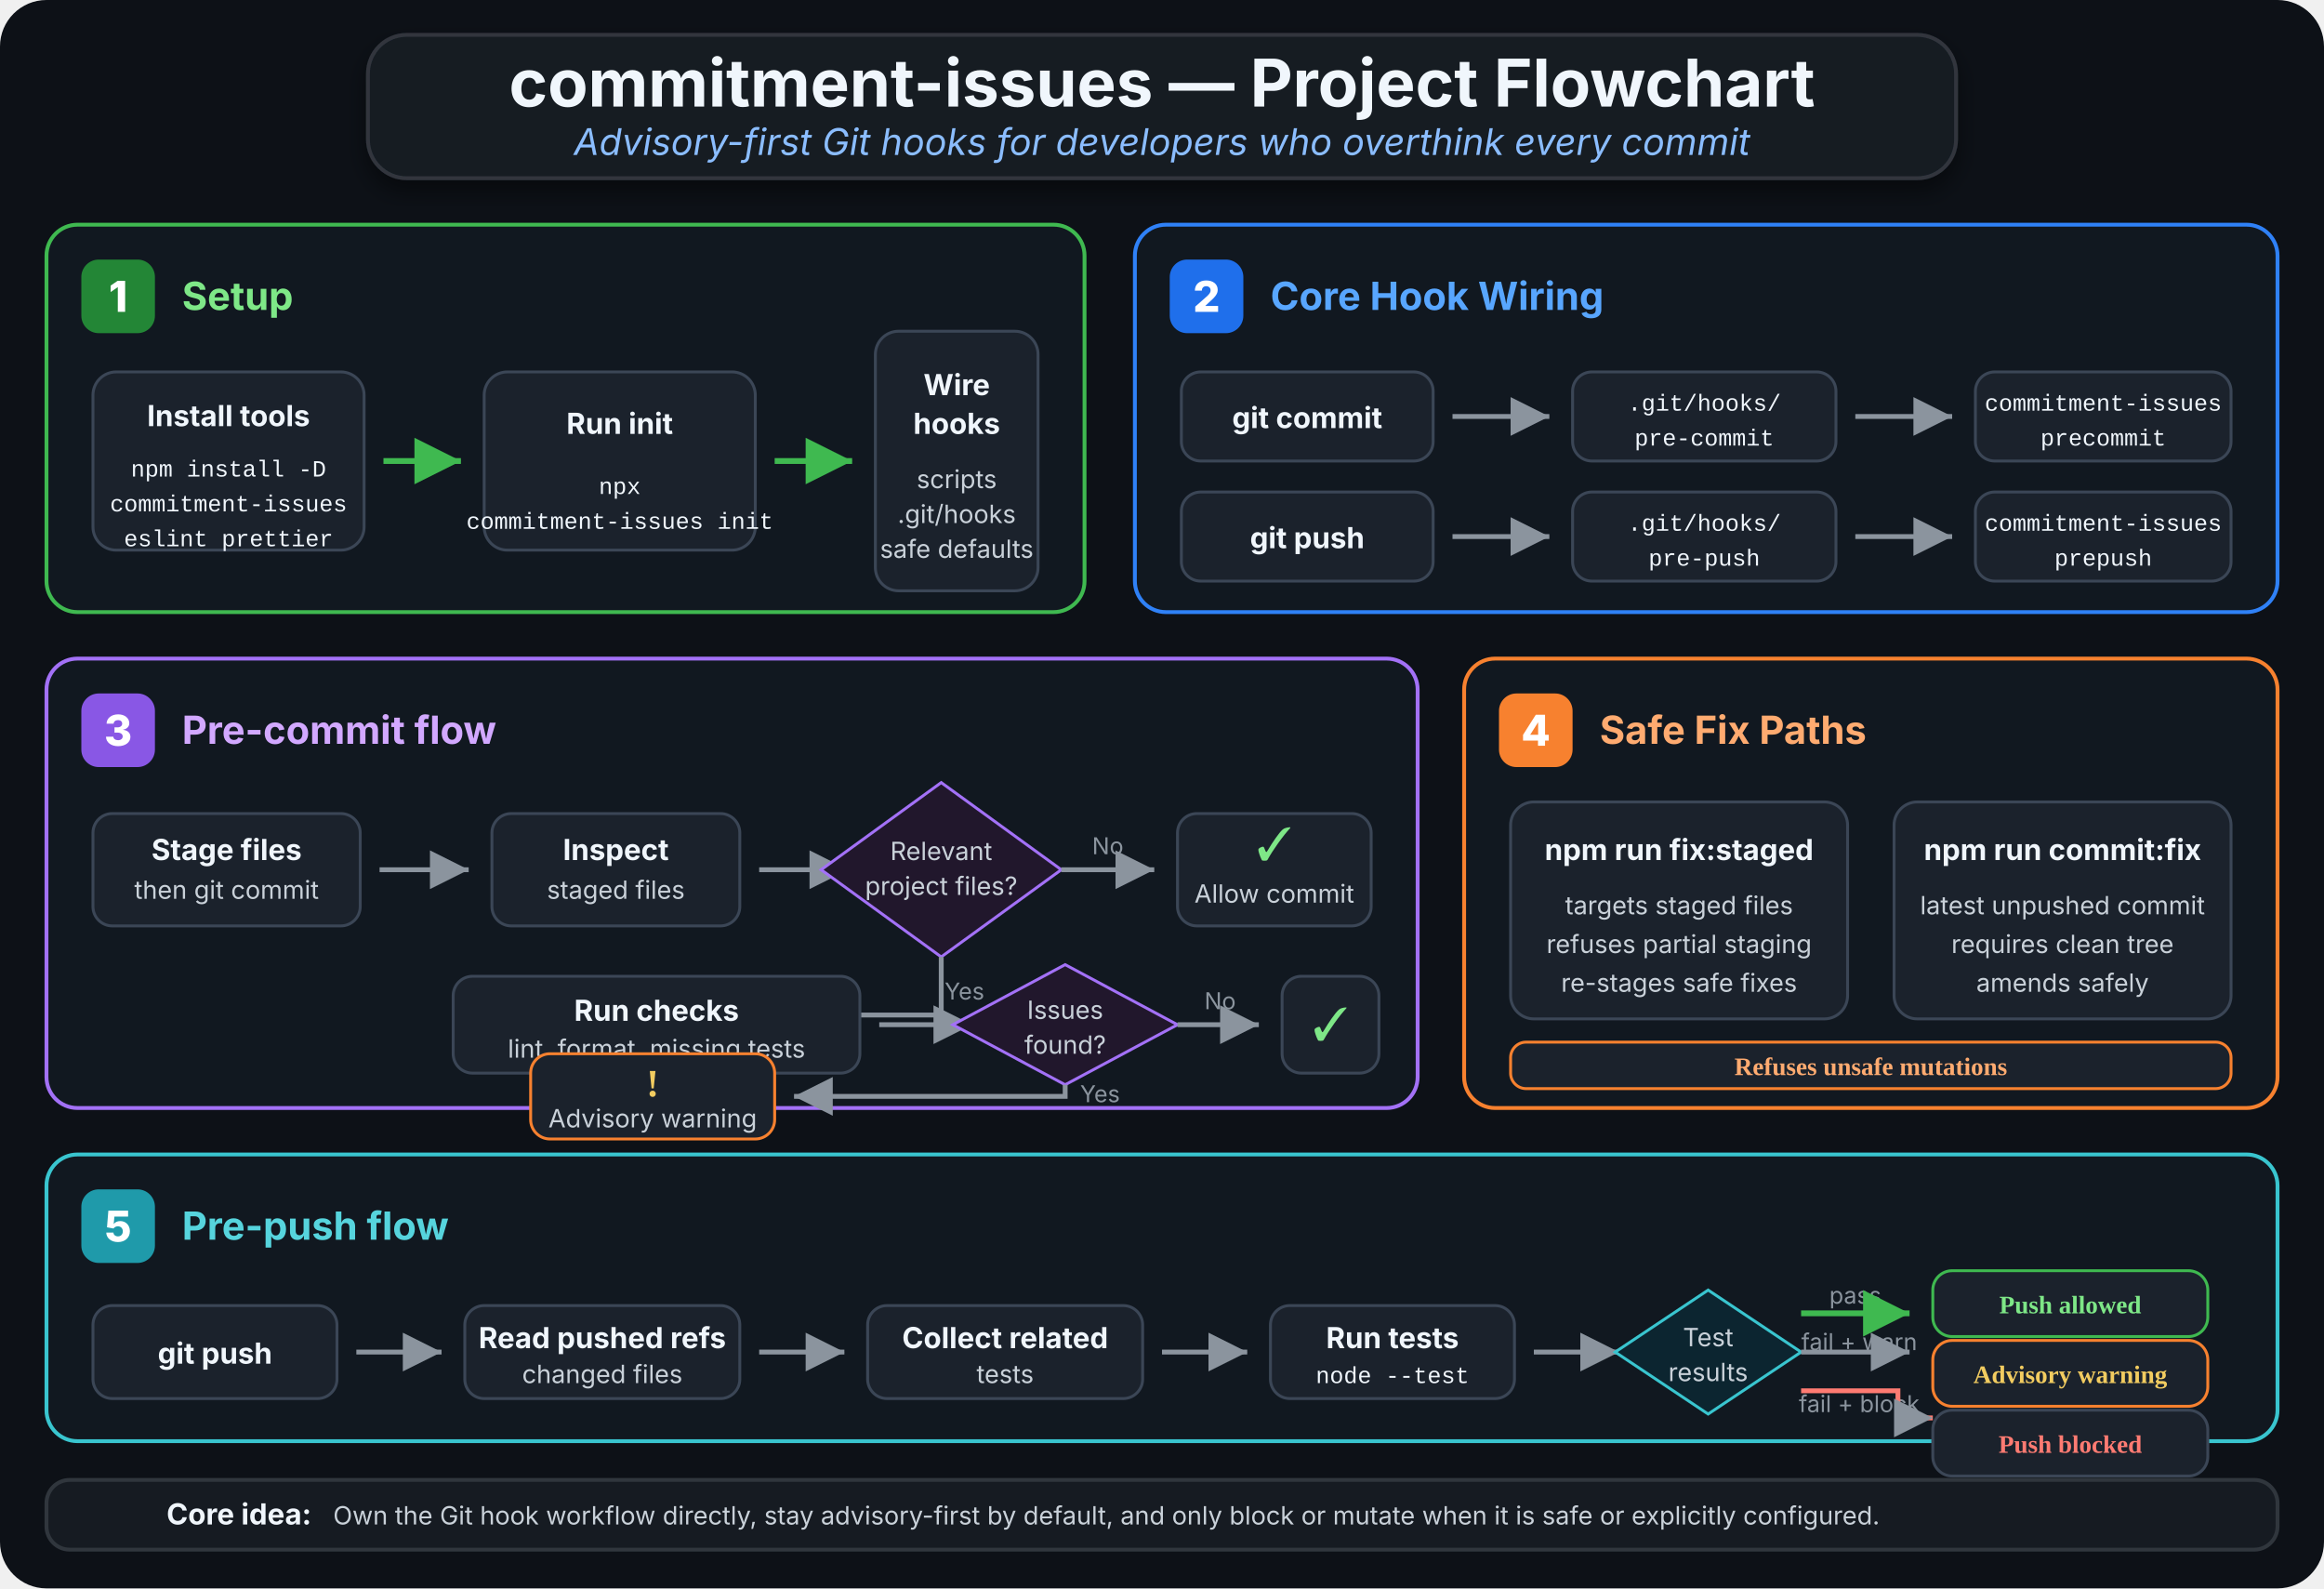
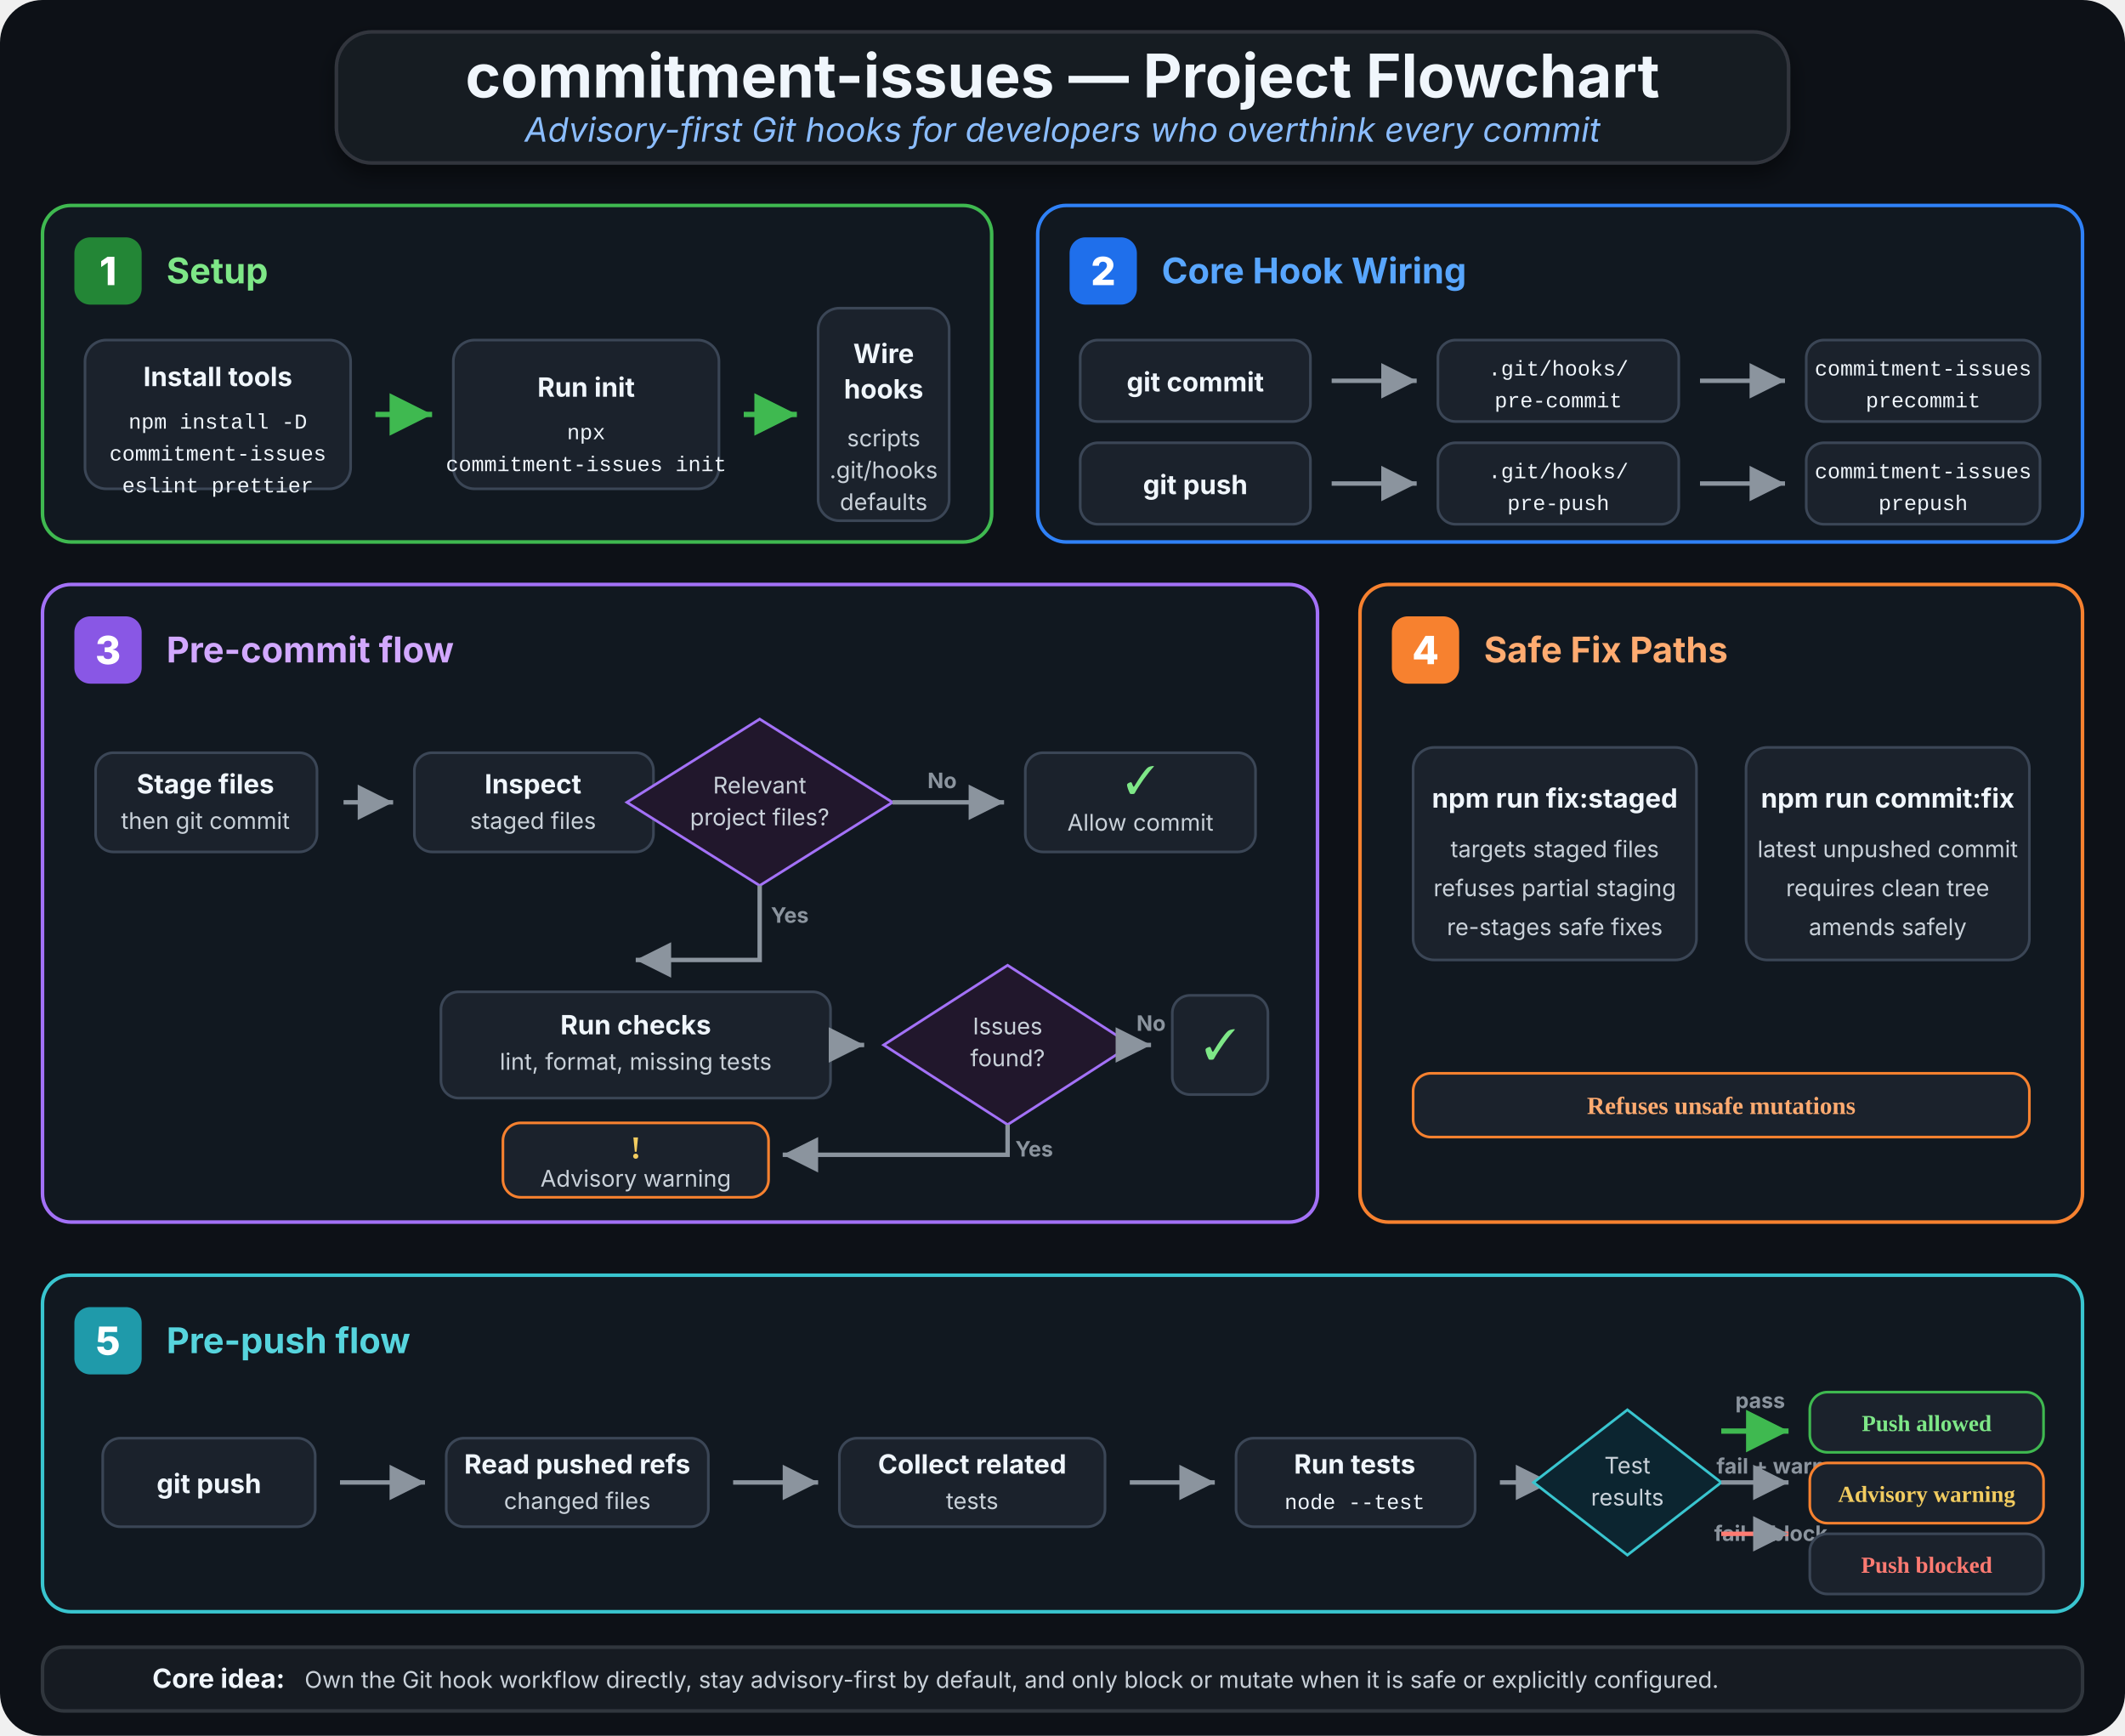
- <svg xmlns="http://www.w3.org/2000/svg" width="1200" height="820" viewBox="0 0 1200 820" role="img" aria-labelledby="title desc">
+ <svg xmlns="http://www.w3.org/2000/svg" width="1200" height="980" viewBox="0 0 1200 980" role="img" aria-labelledby="title desc">
  <style>
    .bg { fill: #0d1117; }
    .header { fill: #151b23; stroke: #30363d; stroke-width: 2; }
    .panel { fill: #111820; stroke-width: 2; }
    .card { fill: #1b222c; stroke: #3b4656; stroke-width: 1.5; }
-     .title { fill: #f0f6fc; font: 700 34px ui-sans-serif, system-ui, -apple-system, BlinkMacSystemFont, "Segoe UI", sans-serif; }
-     .subtitle { fill: #8bbdff; font: italic 19px ui-sans-serif, system-ui, -apple-system, BlinkMacSystemFont, "Segoe UI", sans-serif; }
-     .section { font: 700 20px ui-sans-serif, system-ui, -apple-system, BlinkMacSystemFont, "Segoe UI", sans-serif; }
-     .label { fill: #f0f6fc; font: 700 15px ui-sans-serif, system-ui, -apple-system, BlinkMacSystemFont, "Segoe UI", sans-serif; }
-     .small { fill: #c9d1d9; font: 13px ui-sans-serif, system-ui, -apple-system, BlinkMacSystemFont, "Segoe UI", sans-serif; }
-     .mono { fill: #f0f6fc; font: 12px ui-monospace, SFMono-Regular, Menlo, Consolas, "Liberation Mono", monospace; }
-     .muted { fill: #8b949e; font: 12px ui-sans-serif, system-ui, -apple-system, BlinkMacSystemFont, "Segoe UI", sans-serif; }
+     .diamond { stroke-width: 1.5; }
+     .title { fill: #f0f6fc; font: 700 34px ui-sans-serif, system-ui, -apple-system, BlinkMacSystemFont, 'Segoe UI', sans-serif; }
+     .subtitle { fill: #8bbdff; font: italic 19px ui-sans-serif, system-ui, -apple-system, BlinkMacSystemFont, 'Segoe UI', sans-serif; }
+     .section { font: 700 20px ui-sans-serif, system-ui, -apple-system, BlinkMacSystemFont, 'Segoe UI', sans-serif; }
+     .label { fill: #f0f6fc; font: 700 15px ui-sans-serif, system-ui, -apple-system, BlinkMacSystemFont, 'Segoe UI', sans-serif; }
+     .small { fill: #c9d1d9; font: 13px ui-sans-serif, system-ui, -apple-system, BlinkMacSystemFont, 'Segoe UI', sans-serif; }
+     .mono { fill: #f0f6fc; font: 12px ui-monospace, SFMono-Regular, Menlo, Consolas, 'Liberation Mono', monospace; }
+     .muted { fill: #8b949e; font: 700 12px ui-sans-serif, system-ui, -apple-system, BlinkMacSystemFont, 'Segoe UI', sans-serif; }
    .green { stroke: #3fb950; }
    .blue { stroke: #2f81f7; }
    .purple { stroke: #a371f7; }
    .orange { stroke: #f7812f; }
    .cyan { stroke: #39c5cf; }
    .greenText { fill: #7ee787; }
    .blueText { fill: #58a6ff; }
    .purpleText { fill: #d2a8ff; }
    .orangeText { fill: #ffab70; }
    .cyanText { fill: #56d4dd; }
    .warn { fill: #f2cc60; }
    .danger { fill: #ff7b72; }
    .arrow { stroke: #8b949e; stroke-width: 2.5; fill: none; marker-end: url(#arrow); }
    .arrowGreen { stroke: #3fb950; stroke-width: 3; fill: none; marker-end: url(#arrowGreen); }
-     .num { fill: #ffffff; font: 800 22px ui-sans-serif, system-ui, -apple-system, BlinkMacSystemFont, "Segoe UI", sans-serif; }
-     .pill { fill: #238636; }
+     .num { fill: #ffffff; font: 800 22px ui-sans-serif, system-ui, -apple-system, BlinkMacSystemFont, 'Segoe UI', sans-serif; }
    .footer { fill: #161b22; stroke: #30363d; stroke-width: 2; }
  </style>
  <defs>
    <marker id="arrow" markerWidth="12" markerHeight="12" refX="10" refY="6" orient="auto">
      <path d="M2 2 L10 6 L2 10 Z" fill="#8b949e" />
    </marker>
    <marker id="arrowGreen" markerWidth="12" markerHeight="12" refX="10" refY="6" orient="auto">
      <path d="M2 2 L10 6 L2 10 Z" fill="#3fb950" />
    </marker>
    <filter id="shadow" x="-20%" y="-20%" width="140%" height="140%">
      <feDropShadow dx="0" dy="6" stdDeviation="6" flood-color="#000000" flood-opacity="0.45" />
    </filter>
  </defs>
-   <rect class="bg" width="1200" height="820" rx="24" />
+   <rect class="bg" width="1200" height="980" rx="24" />
  <rect class="header" x="190" y="18" width="820" height="74" rx="20" filter="url(#shadow)" />
  <text class="title" x="600" y="55" text-anchor="middle">commitment-issues — Project Flowchart</text>
  <text class="subtitle" x="600" y="80" text-anchor="middle">Advisory-first Git hooks for developers who overthink every commit</text>
  <g transform="translate(24 116)">
-     <rect class="panel green" width="536" height="200" rx="16" />
-     <rect class="pill" x="18" y="18" width="38" height="38" rx="9" />
+     <rect class="panel green" width="536" height="190" rx="16" />
+     <rect x="18" y="18" width="38" height="38" rx="9" fill="#238636" />
    <text class="num" x="37" y="45" text-anchor="middle">1</text>
    <text class="section greenText" x="70" y="44">Setup</text>
-     <rect class="card" x="24" y="76" width="140" height="92" rx="12" />
-     <text class="label" x="94" y="104" text-anchor="middle">Install tools</text>
-     <text class="mono" x="94" y="130" text-anchor="middle">npm install -D</text>
-     <text class="mono" x="94" y="148" text-anchor="middle">commitment-issues</text>
-     <text class="mono" x="94" y="166" text-anchor="middle">eslint prettier</text>
-     <path class="arrowGreen" d="M174 122 H214" />
-     <rect class="card" x="226" y="76" width="140" height="92" rx="12" />
-     <text class="label" x="296" y="108" text-anchor="middle">Run init</text>
-     <text class="mono" x="296" y="139" text-anchor="middle">npx</text>
-     <text class="mono" x="296" y="157" text-anchor="middle">commitment-issues init</text>
-     <path class="arrowGreen" d="M376 122 H416" />
-     <rect class="card" x="428" y="55" width="84" height="134" rx="12" />
-     <text class="label" x="470" y="88" text-anchor="middle">Wire</text>
-     <text class="label" x="470" y="108" text-anchor="middle">hooks</text>
-     <text class="small" x="470" y="136" text-anchor="middle">scripts</text>
-     <text class="small" x="470" y="154" text-anchor="middle">.git/hooks</text>
-     <text class="small" x="470" y="172" text-anchor="middle">safe defaults</text>
+     <rect class="card" x="24" y="76" width="150" height="84" rx="12" />
+     <text class="label" x="99" y="102" text-anchor="middle">Install tools</text>
+     <text class="mono" x="99" y="126" text-anchor="middle">npm install -D</text>
+     <text class="mono" x="99" y="144" text-anchor="middle">commitment-issues</text>
+     <text class="mono" x="99" y="162" text-anchor="middle">eslint prettier</text>
+     <path class="arrowGreen" d="M188 118 H220" />
+     <rect class="card" x="232" y="76" width="150" height="84" rx="12" />
+     <text class="label" x="307" y="108" text-anchor="middle">Run init</text>
+     <text class="mono" x="307" y="132" text-anchor="middle">npx</text>
+     <text class="mono" x="307" y="150" text-anchor="middle">commitment-issues init</text>
+     <path class="arrowGreen" d="M396 118 H426" />
+     <rect class="card" x="438" y="58" width="74" height="120" rx="12" />
+     <text class="label" x="475" y="89" text-anchor="middle">Wire</text>
+     <text class="label" x="475" y="109" text-anchor="middle">hooks</text>
+     <text class="small" x="475" y="136" text-anchor="middle">scripts</text>
+     <text class="small" x="475" y="154" text-anchor="middle">.git/hooks</text>
+     <text class="small" x="475" y="172" text-anchor="middle">defaults</text>
  </g>
  <g transform="translate(586 116)">
-     <rect class="panel blue" width="590" height="200" rx="16" />
+     <rect class="panel blue" width="590" height="190" rx="16" />
    <rect x="18" y="18" width="38" height="38" rx="9" fill="#1f6feb" />
    <text class="num" x="37" y="45" text-anchor="middle">2</text>
    <text class="section blueText" x="70" y="44">Core Hook Wiring</text>
    <rect class="card" x="24" y="76" width="130" height="46" rx="10" />
    <text class="label" x="89" y="105" text-anchor="middle">git commit</text>
-     <path class="arrow" d="M164 99 H214" />
+     <path class="arrow" d="M166 99 H214" />
    <rect class="card" x="226" y="76" width="136" height="46" rx="10" />
    <text class="mono" x="294" y="96" text-anchor="middle">.git/hooks/</text>
    <text class="mono" x="294" y="114" text-anchor="middle">pre-commit</text>
-     <path class="arrow" d="M372 99 H422" />
+     <path class="arrow" d="M374 99 H422" />
    <rect class="card" x="434" y="76" width="132" height="46" rx="10" />
    <text class="mono" x="500" y="96" text-anchor="middle">commitment-issues</text>
    <text class="mono" x="500" y="114" text-anchor="middle">precommit</text>
-     <rect class="card" x="24" y="138" width="130" height="46" rx="10" />
-     <text class="label" x="89" y="167" text-anchor="middle">git push</text>
-     <path class="arrow" d="M164 161 H214" />
-     <rect class="card" x="226" y="138" width="136" height="46" rx="10" />
-     <text class="mono" x="294" y="158" text-anchor="middle">.git/hooks/</text>
-     <text class="mono" x="294" y="176" text-anchor="middle">pre-push</text>
-     <path class="arrow" d="M372 161 H422" />
-     <rect class="card" x="434" y="138" width="132" height="46" rx="10" />
-     <text class="mono" x="500" y="158" text-anchor="middle">commitment-issues</text>
-     <text class="mono" x="500" y="176" text-anchor="middle">prepush</text>
+     <rect class="card" x="24" y="134" width="130" height="46" rx="10" />
+     <text class="label" x="89" y="163" text-anchor="middle">git push</text>
+     <path class="arrow" d="M166 157 H214" />
+     <rect class="card" x="226" y="134" width="136" height="46" rx="10" />
+     <text class="mono" x="294" y="154" text-anchor="middle">.git/hooks/</text>
+     <text class="mono" x="294" y="172" text-anchor="middle">pre-push</text>
+     <path class="arrow" d="M374 157 H422" />
+     <rect class="card" x="434" y="134" width="132" height="46" rx="10" />
+     <text class="mono" x="500" y="154" text-anchor="middle">commitment-issues</text>
+     <text class="mono" x="500" y="172" text-anchor="middle">prepush</text>
  </g>
-   <g transform="translate(24 340)">
-     <rect class="panel purple" width="708" height="232" rx="16" />
+   <g transform="translate(24 330)">
+     <rect class="panel purple" width="720" height="360" rx="16" />
    <rect x="18" y="18" width="38" height="38" rx="9" fill="#8957e5" />
    <text class="num" x="37" y="45" text-anchor="middle">3</text>
    <text class="section purpleText" x="70" y="44">Pre-commit flow</text>
-     <rect class="card" x="24" y="80" width="138" height="58" rx="10" />
-     <text class="label" x="93" y="104" text-anchor="middle">Stage files</text>
-     <text class="small" x="93" y="124" text-anchor="middle">then git commit</text>
-     <path class="arrow" d="M172 109 H218" />
-     <rect class="card" x="230" y="80" width="128" height="58" rx="10" />
-     <text class="label" x="294" y="104" text-anchor="middle">Inspect</text>
-     <text class="small" x="294" y="124" text-anchor="middle">staged files</text>
-     <path class="arrow" d="M368 109 H414" />
-     <path d="M462 64 L524 109 L462 154 L400 109 Z" fill="#21172c" stroke="#a371f7" stroke-width="1.5" />
-     <text class="small" x="462" y="104" text-anchor="middle">Relevant</text>
-     <text class="small" x="462" y="122" text-anchor="middle">project files?</text>
-     <text class="muted" x="548" y="101" text-anchor="middle">No</text>
-     <path class="arrow" d="M524 109 H572" />
-     <rect class="card" x="584" y="80" width="100" height="58" rx="10" />
-     <text class="greenText" x="634" y="104" text-anchor="middle" font-size="24" font-weight="800">✓</text>
-     <text class="small" x="634" y="126" text-anchor="middle">Allow commit</text>
-     <text class="muted" x="474" y="176" text-anchor="middle">Yes</text>
-     <path class="arrow" d="M462 154 V184 H250" />
-     <rect class="card" x="210" y="164" width="210" height="50" rx="10" />
-     <text class="label" x="315" y="187" text-anchor="middle">Run checks</text>
-     <text class="small" x="315" y="206" text-anchor="middle">lint, format, missing tests</text>
-     <path class="arrow" d="M430 189 H478" />
-     <path d="M526 158 L584 189 L526 220 L468 189 Z" fill="#21172c" stroke="#a371f7" stroke-width="1.5" />
-     <text class="small" x="526" y="186" text-anchor="middle">Issues</text>
-     <text class="small" x="526" y="204" text-anchor="middle">found?</text>
-     <text class="muted" x="606" y="181" text-anchor="middle">No</text>
-     <path class="arrow" d="M584 189 H626" />
-     <rect class="card" x="638" y="164" width="50" height="50" rx="10" />
-     <text class="greenText" x="663" y="197" text-anchor="middle" font-size="24" font-weight="800">✓</text>
-     <text class="muted" x="544" y="229" text-anchor="middle">Yes</text>
-     <path class="arrow" d="M526 220 V226 H386" />
-     <rect class="card orange" x="250" y="204" width="126" height="44" rx="10" />
-     <text class="warn" x="313" y="226" text-anchor="middle" font-size="20" font-weight="800">!</text>
-     <text class="small" x="313" y="242" text-anchor="middle">Advisory warning</text>
+     <rect class="card" x="30" y="95" width="125" height="56" rx="10" />
+     <text class="label" x="92" y="118" text-anchor="middle">Stage files</text>
+     <text class="small" x="92" y="138" text-anchor="middle">then git commit</text>
+     <path class="arrow" d="M170 123 H198" />
+     <rect class="card" x="210" y="95" width="135" height="56" rx="10" />
+     <text class="label" x="277" y="118" text-anchor="middle">Inspect</text>
+     <text class="small" x="277" y="138" text-anchor="middle">staged files</text>
+     <path class="arrow" d="M360 123 H386" />
+     <path class="diamond" d="M405 76 L480 123 L405 170 L330 123 Z" fill="#21172c" stroke="#a371f7" />
+     <text class="small" x="405" y="118" text-anchor="middle">Relevant</text>
+     <text class="small" x="405" y="136" text-anchor="middle">project files?</text>
+     <text class="muted" x="508" y="115" text-anchor="middle">No</text>
+     <path class="arrow" d="M480 123 H543" />
+     <rect class="card" x="555" y="95" width="130" height="56" rx="10" />
+     <text class="greenText" x="620" y="118" text-anchor="middle" font-size="22" font-weight="800">✓</text>
+     <text class="small" x="620" y="139" text-anchor="middle">Allow commit</text>
+     <text class="muted" x="422" y="191" text-anchor="middle">Yes</text>
+     <path class="arrow" d="M405 170 V212 H335" />
+     <rect class="card" x="225" y="230" width="220" height="60" rx="10" />
+     <text class="label" x="335" y="254" text-anchor="middle">Run checks</text>
+     <text class="small" x="335" y="274" text-anchor="middle">lint, format, missing tests</text>
+     <path class="arrow" d="M458 260 H464" />
+     <path class="diamond" d="M545 215 L615 260 L545 305 L475 260 Z" fill="#21172c" stroke="#a371f7" />
+     <text class="small" x="545" y="254" text-anchor="middle">Issues</text>
+     <text class="small" x="545" y="272" text-anchor="middle">found?</text>
+     <text class="muted" x="626" y="252" text-anchor="middle">No</text>
+     <path class="arrow" d="M615 260 H626" />
+     <rect class="card" x="638" y="232" width="54" height="56" rx="10" />
+     <text class="greenText" x="665" y="268" text-anchor="middle" font-size="24" font-weight="800">✓</text>
+     <text class="muted" x="560" y="323" text-anchor="middle">Yes</text>
+     <path class="arrow" d="M545 305 V322 H418" />
+     <rect class="card orange" x="260" y="304" width="150" height="42" rx="10" />
+     <text class="warn" x="335" y="324" text-anchor="middle" font-size="18" font-weight="800">!</text>
+     <text class="small" x="335" y="340" text-anchor="middle">Advisory warning</text>
  </g>
-   <g transform="translate(756 340)">
-     <rect class="panel orange" width="420" height="232" rx="16" />
+   <g transform="translate(768 330)">
+     <rect class="panel orange" width="408" height="360" rx="16" />
    <rect x="18" y="18" width="38" height="38" rx="9" fill="#f7812f" />
    <text class="num" x="37" y="45" text-anchor="middle">4</text>
    <text class="section orangeText" x="70" y="44">Safe Fix Paths</text>
-     <rect class="card" x="24" y="74" width="174" height="112" rx="12" />
-     <text class="label" x="111" y="104" text-anchor="middle">npm run fix:staged</text>
-     <text class="small" x="111" y="132" text-anchor="middle">targets staged files</text>
-     <text class="small" x="111" y="152" text-anchor="middle">refuses partial staging</text>
-     <text class="small" x="111" y="172" text-anchor="middle">re-stages safe fixes</text>
-     <rect class="card" x="222" y="74" width="174" height="112" rx="12" />
-     <text class="label" x="309" y="104" text-anchor="middle">npm run commit:fix</text>
-     <text class="small" x="309" y="132" text-anchor="middle">latest unpushed commit</text>
-     <text class="small" x="309" y="152" text-anchor="middle">requires clean tree</text>
-     <text class="small" x="309" y="172" text-anchor="middle">amends safely</text>
-     <rect class="card orange" x="24" y="198" width="372" height="24" rx="8" />
-     <text class="orangeText" x="210" y="215" text-anchor="middle" font-size="13" font-weight="700">Refuses unsafe mutations</text>
+     <rect class="card" x="30" y="92" width="160" height="120" rx="12" />
+     <text class="label" x="110" y="126" text-anchor="middle">npm run fix:staged</text>
+     <text class="small" x="110" y="154" text-anchor="middle">targets staged files</text>
+     <text class="small" x="110" y="176" text-anchor="middle">refuses partial staging</text>
+     <text class="small" x="110" y="198" text-anchor="middle">re-stages safe fixes</text>
+     <rect class="card" x="218" y="92" width="160" height="120" rx="12" />
+     <text class="label" x="298" y="126" text-anchor="middle">npm run commit:fix</text>
+     <text class="small" x="298" y="154" text-anchor="middle">latest unpushed commit</text>
+     <text class="small" x="298" y="176" text-anchor="middle">requires clean tree</text>
+     <text class="small" x="298" y="198" text-anchor="middle">amends safely</text>
+     <rect class="card orange" x="30" y="276" width="348" height="36" rx="10" />
+     <text class="orangeText" x="204" y="299" text-anchor="middle" font-size="14" font-weight="700">Refuses unsafe mutations</text>
  </g>
-   <g transform="translate(24 596)">
-     <rect class="panel cyan" width="1152" height="148" rx="16" />
+   <g transform="translate(24 720)">
+     <rect class="panel cyan" width="1152" height="190" rx="16" />
    <rect x="18" y="18" width="38" height="38" rx="9" fill="#1f9aaa" />
    <text class="num" x="37" y="45" text-anchor="middle">5</text>
    <text class="section cyanText" x="70" y="44">Pre-push flow</text>
-     <rect class="card" x="24" y="78" width="126" height="48" rx="10" />
-     <text class="label" x="87" y="108" text-anchor="middle">git push</text>
-     <path class="arrow" d="M160 102 H204" />
-     <rect class="card" x="216" y="78" width="142" height="48" rx="10" />
-     <text class="label" x="287" y="100" text-anchor="middle">Read pushed refs</text>
-     <text class="small" x="287" y="118" text-anchor="middle">changed files</text>
-     <path class="arrow" d="M368 102 H412" />
-     <rect class="card" x="424" y="78" width="142" height="48" rx="10" />
-     <text class="label" x="495" y="100" text-anchor="middle">Collect related</text>
-     <text class="small" x="495" y="118" text-anchor="middle">tests</text>
-     <path class="arrow" d="M576 102 H620" />
-     <rect class="card" x="632" y="78" width="126" height="48" rx="10" />
-     <text class="label" x="695" y="100" text-anchor="middle">Run tests</text>
-     <text class="mono" x="695" y="118" text-anchor="middle">node --test</text>
-     <path class="arrow" d="M768 102 H812" />
-     <path d="M858 70 L906 102 L858 134 L810 102 Z" fill="#0c2530" stroke="#39c5cf" stroke-width="1.5" />
-     <text class="small" x="858" y="99" text-anchor="middle">Test</text>
-     <text class="small" x="858" y="117" text-anchor="middle">results</text>
-     <text class="muted" x="934" y="77" text-anchor="middle">pass</text>
-     <path class="arrowGreen" d="M906 82 H962" />
-     <rect class="card green" x="974" y="60" width="142" height="34" rx="10" />
-     <text class="greenText" x="1045" y="82" text-anchor="middle" font-size="13" font-weight="700">Push allowed</text>
-     <text class="muted" x="936" y="101" text-anchor="middle">fail + warn</text>
-     <path class="arrow" d="M906 102 H962" />
-     <rect class="card orange" x="974" y="96" width="142" height="34" rx="10" />
-     <text class="warn" x="1045" y="118" text-anchor="middle" font-size="13" font-weight="700">Advisory warning</text>
-     <text class="muted" x="936" y="133" text-anchor="middle">fail + block</text>
-     <path d="M906 122 H956 V136 H974" stroke="#ff7b72" stroke-width="2.5" fill="none" marker-end="url(#arrow)" />
-     <rect class="card" x="974" y="132" width="142" height="34" rx="10" stroke="#ff7b72" />
-     <text class="danger" x="1045" y="154" text-anchor="middle" font-size="13" font-weight="700">Push blocked</text>
+     <rect class="card" x="34" y="92" width="120" height="50" rx="10" />
+     <text class="label" x="94" y="123" text-anchor="middle">git push</text>
+     <path class="arrow" d="M168 117 H216" />
+     <rect class="card" x="228" y="92" width="148" height="50" rx="10" />
+     <text class="label" x="302" y="112" text-anchor="middle">Read pushed refs</text>
+     <text class="small" x="302" y="132" text-anchor="middle">changed files</text>
+     <path class="arrow" d="M390 117 H438" />
+     <rect class="card" x="450" y="92" width="150" height="50" rx="10" />
+     <text class="label" x="525" y="112" text-anchor="middle">Collect related</text>
+     <text class="small" x="525" y="132" text-anchor="middle">tests</text>
+     <path class="arrow" d="M614 117 H662" />
+     <rect class="card" x="674" y="92" width="135" height="50" rx="10" />
+     <text class="label" x="741" y="112" text-anchor="middle">Run tests</text>
+     <text class="mono" x="741" y="132" text-anchor="middle">node --test</text>
+     <path class="arrow" d="M823 117 H852" />
+     <path class="diamond" d="M895 76 L948 117 L895 158 L842 117 Z" fill="#0c2530" stroke="#39c5cf" />
+     <text class="small" x="895" y="112" text-anchor="middle">Test</text>
+     <text class="small" x="895" y="130" text-anchor="middle">results</text>
+     <text class="muted" x="970" y="75" text-anchor="middle">pass</text>
+     <path class="arrowGreen" d="M948 88 H986" />
+     <rect class="card green" x="998" y="66" width="132" height="34" rx="10" />
+     <text class="greenText" x="1064" y="88" text-anchor="middle" font-size="13" font-weight="700">Push allowed</text>
+     <text class="muted" x="976" y="112" text-anchor="middle">fail + warn</text>
+     <path class="arrow" d="M948 117 H986" />
+     <rect class="card orange" x="998" y="106" width="132" height="34" rx="10" />
+     <text class="warn" x="1064" y="128" text-anchor="middle" font-size="13" font-weight="700">Advisory warning</text>
+     <text class="muted" x="976" y="150" text-anchor="middle">fail + block</text>
+     <path d="M948 146 H986" stroke="#ff7b72" stroke-width="2.5" fill="none" marker-end="url(#arrow)" />
+     <rect class="card" x="998" y="146" width="132" height="34" rx="10" stroke="#ff7b72" />
+     <text class="danger" x="1064" y="168" text-anchor="middle" font-size="13" font-weight="700">Push blocked</text>
  </g>
-   <rect class="footer" x="24" y="764" width="1152" height="36" rx="12" />
-   <text class="label" x="86" y="787">Core idea:</text>
-   <text class="small" x="172" y="787">Own the Git hook workflow directly, stay advisory-first by default, and only block or mutate when it is safe or explicitly configured.</text>
+   <rect class="footer" x="24" y="930" width="1152" height="36" rx="12" />
+   <text class="label" x="86" y="953">Core idea:</text>
+   <text class="small" x="172" y="953">Own the Git hook workflow directly, stay advisory-first by default, and only block or mutate when it is safe or explicitly configured.</text>
</svg>
